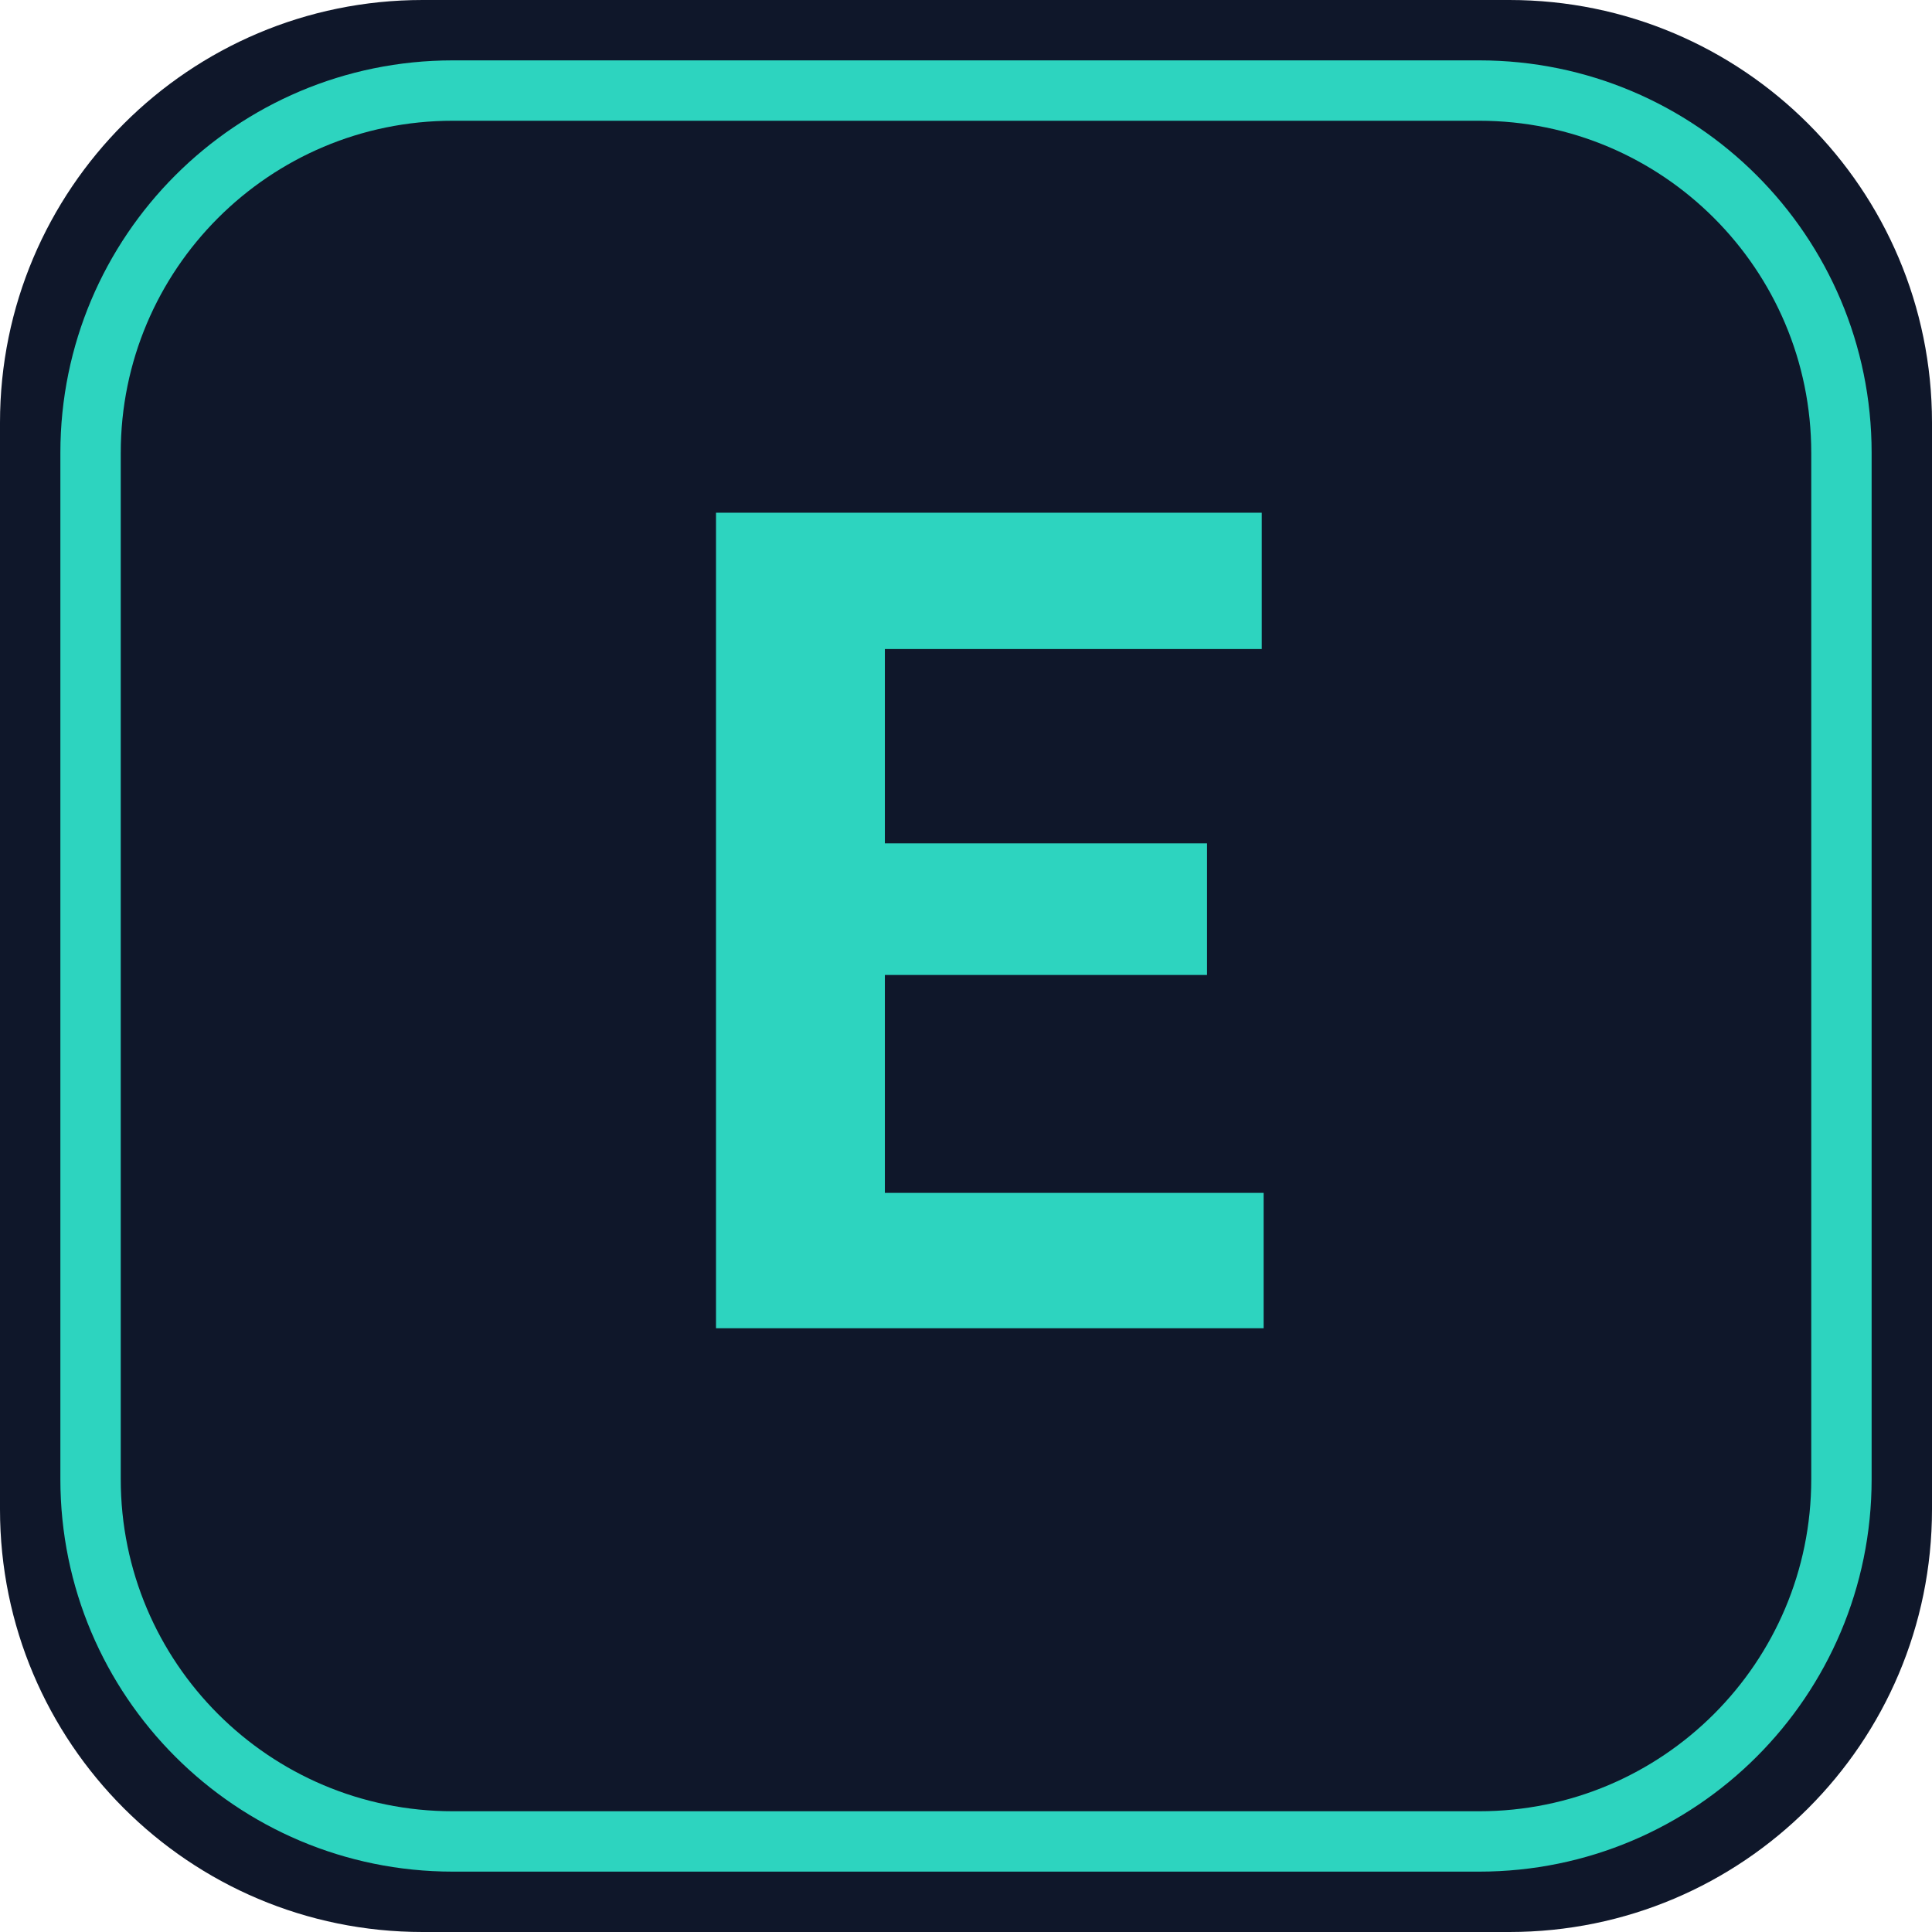
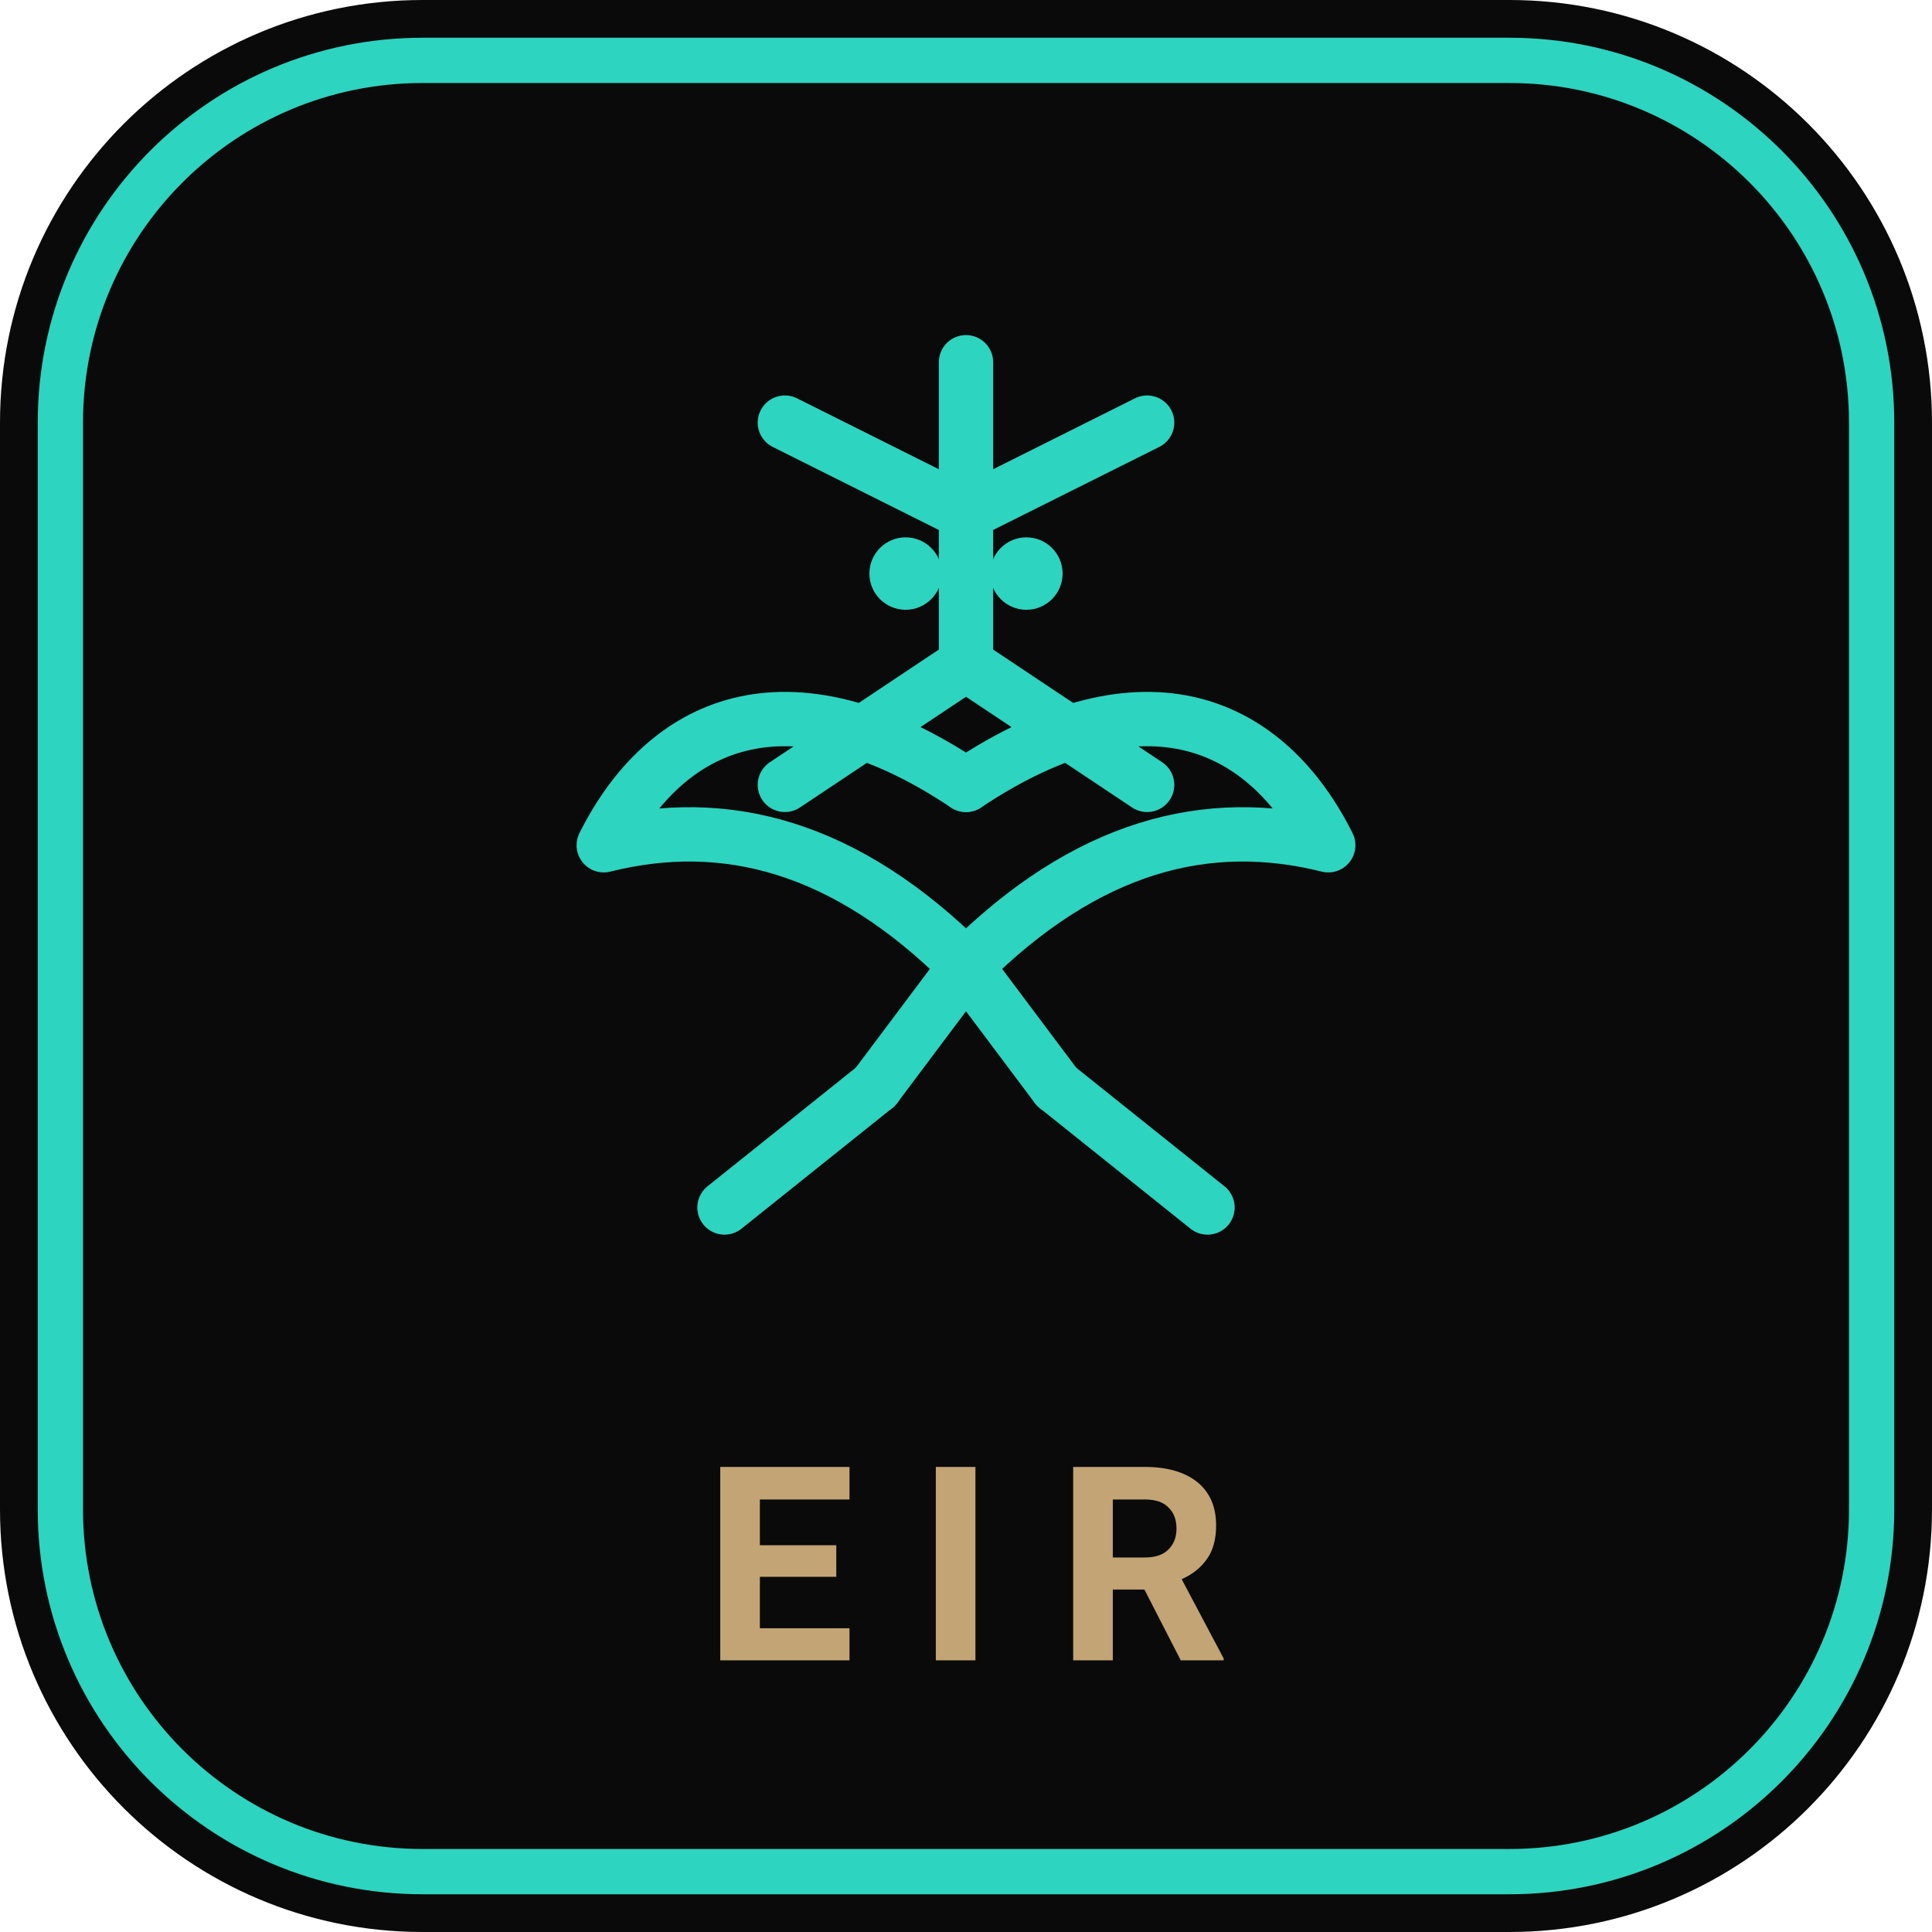
<svg xmlns="http://www.w3.org/2000/svg" viewBox="0 0 64 64" width="64" height="64">
-   <rect width="64" height="64" rx="14" fill="#0f172a" />
-   <rect x="3" y="3" width="58" height="58" rx="12" fill="none" stroke="#2dd4bf" stroke-width="2" />
-   <text x="32" y="44" font-family="ui-sans-serif, system-ui, -apple-system, Segoe UI, Roboto, sans-serif" font-size="38" font-weight="700" text-anchor="middle" fill="#2dd4bf">E</text>
+   <rect width="64" height="64" rx="14" fill="#0a0a0a" />
+   <rect x="2" y="2" width="60" height="60" rx="12" fill="none" stroke="#2dd4bf" stroke-width="1.5" />
+   <g fill="none" stroke="#2dd4bf" stroke-linecap="round" stroke-linejoin="round" stroke-width="1.8">
+     <path d="M32 12 L32 22 M32 17 L26 14 M32 17 L38 14 M32 22 L26 26 M32 22 L38 26" />
+     <path d="M32 26 C26 22 22 24 20 28 C24 27 28 28 32 32" />
+     <path d="M32 26 C38 22 42 24 44 28 C40 27 36 28 32 32" />
+     <path d="M32 32 L29 36 M32 32 L35 36" />
+     <path d="M29 36 L24 40 M35 36 L40 40" />
+     <circle cx="30" cy="19" r="1.2" fill="#2dd4bf" stroke="none" />
+     <circle cx="34" cy="19" r="1.2" fill="#2dd4bf" stroke="none" />
+   </g>
+   <text x="32" y="55" font-family="ui-sans-serif, system-ui, -apple-system, Segoe UI, Roboto, sans-serif" font-size="9" font-weight="700" text-anchor="middle" fill="#c2a475" letter-spacing="2">EIR</text>
</svg>
